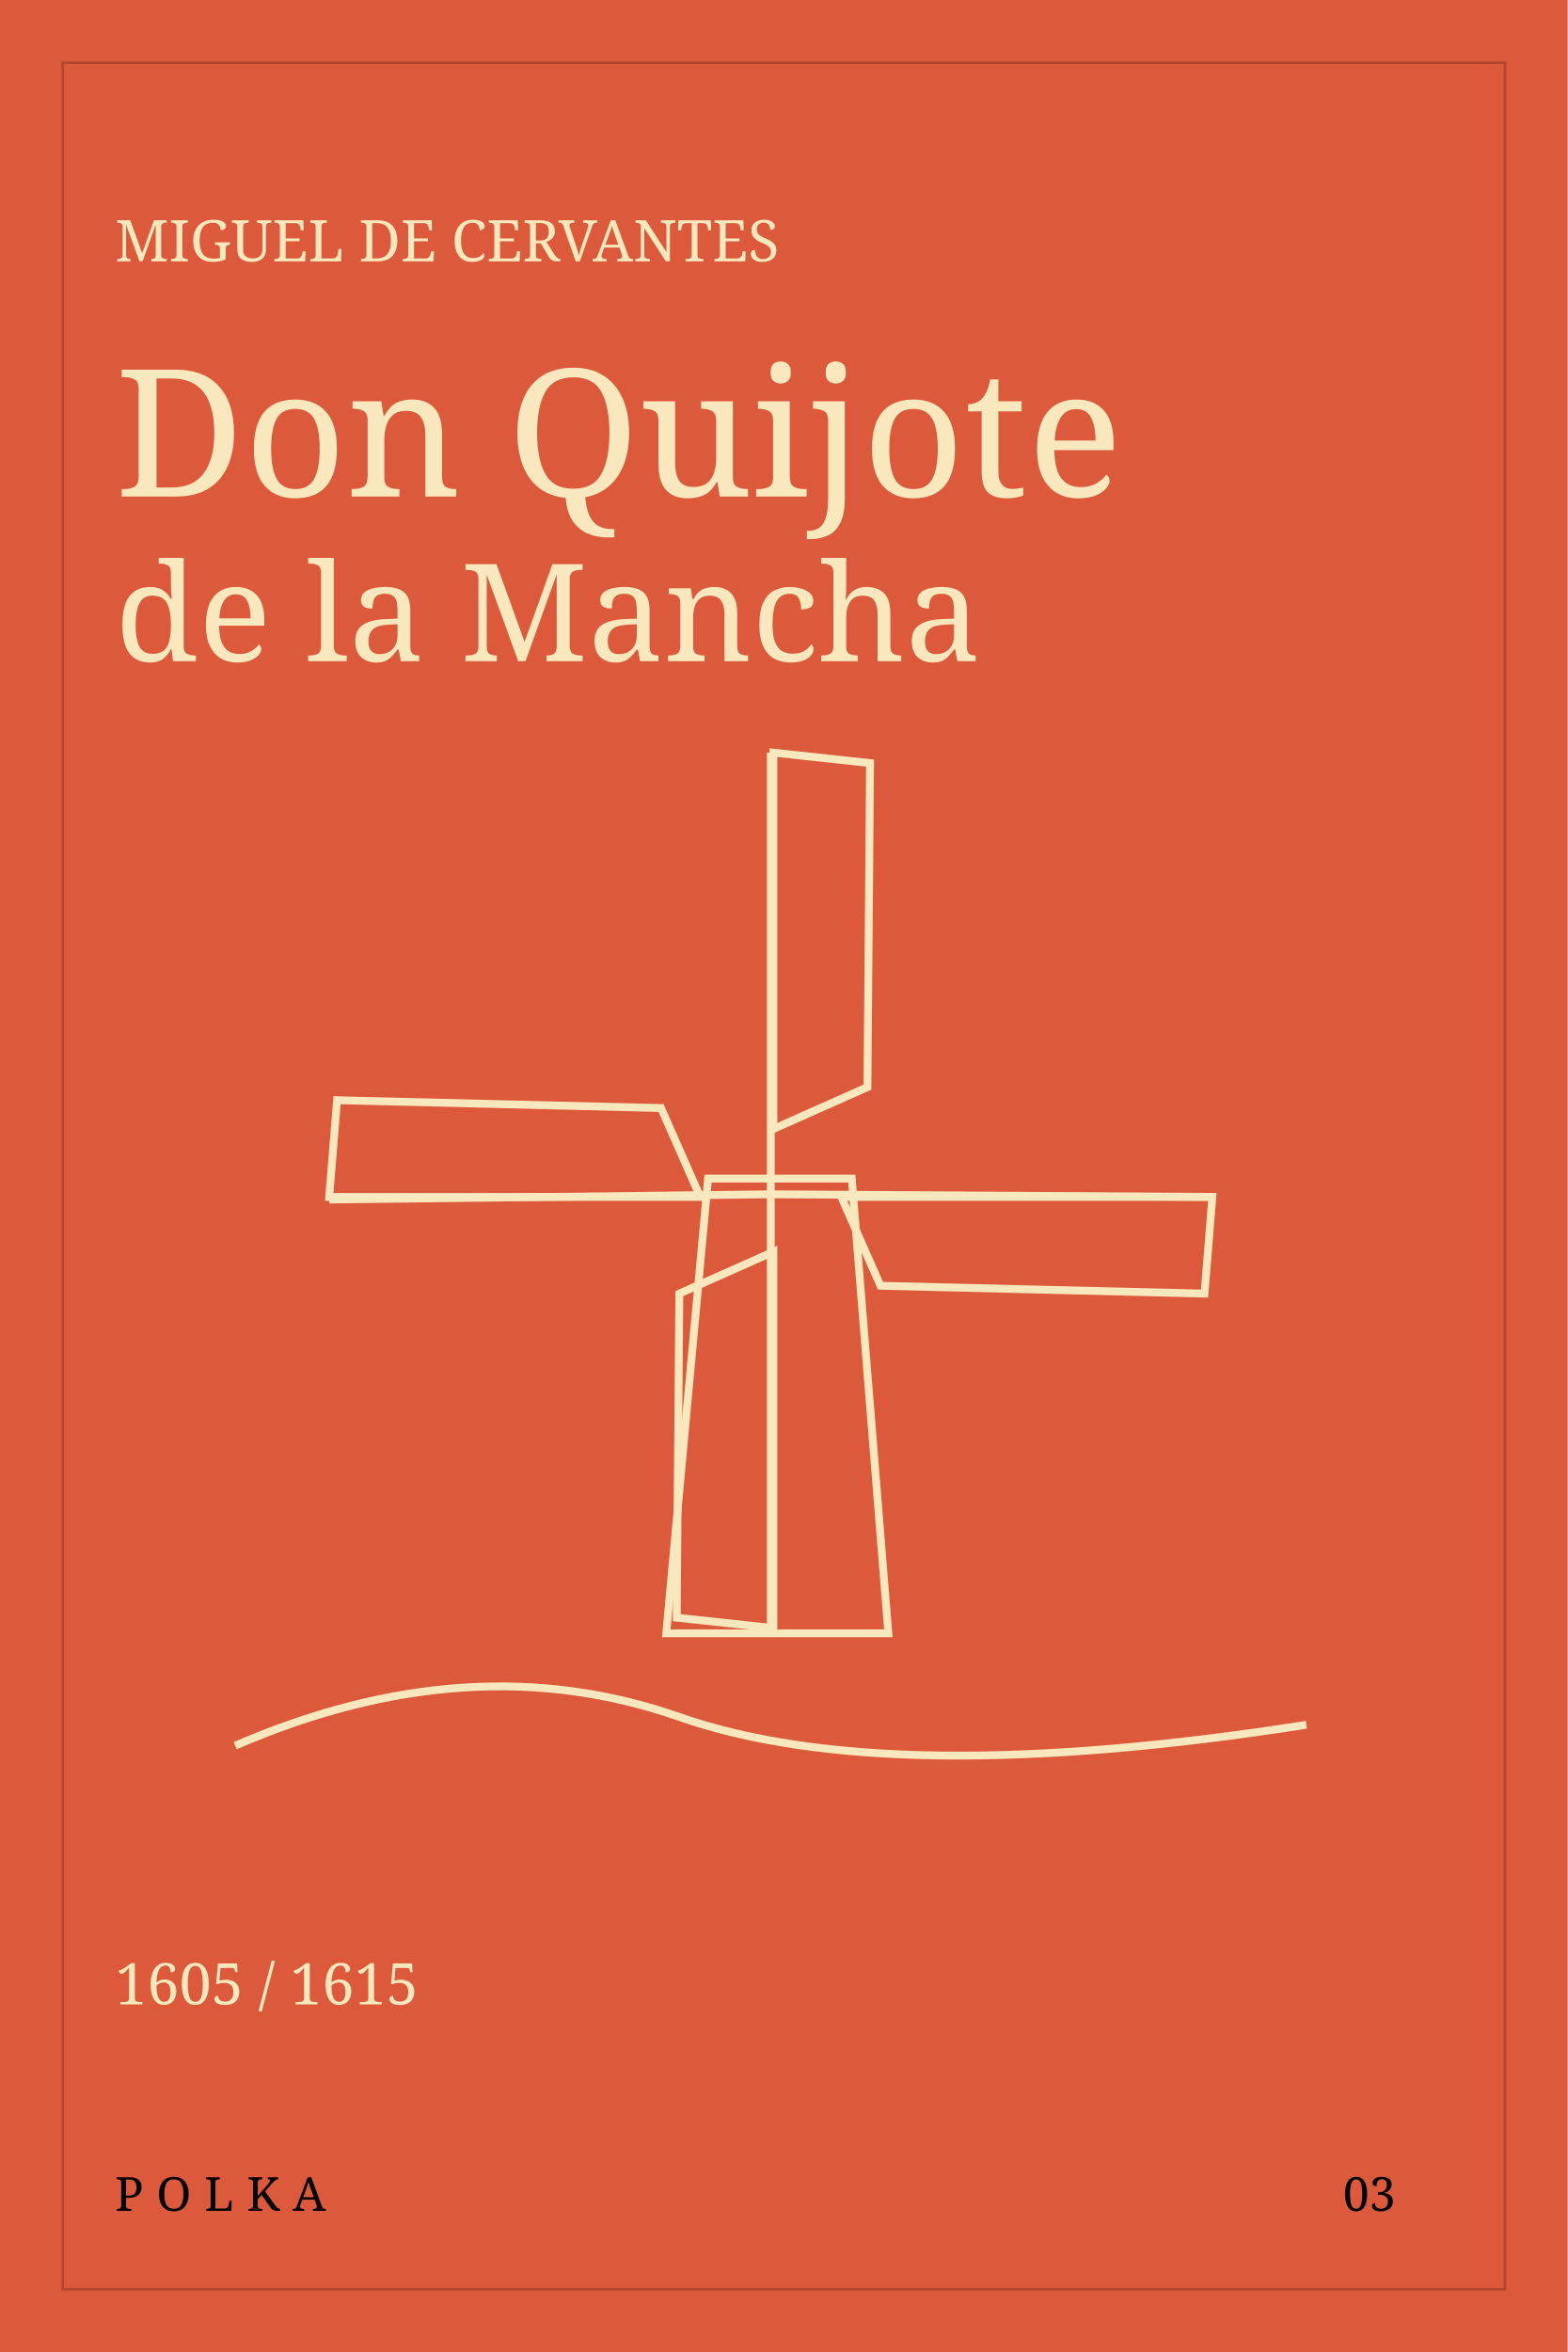
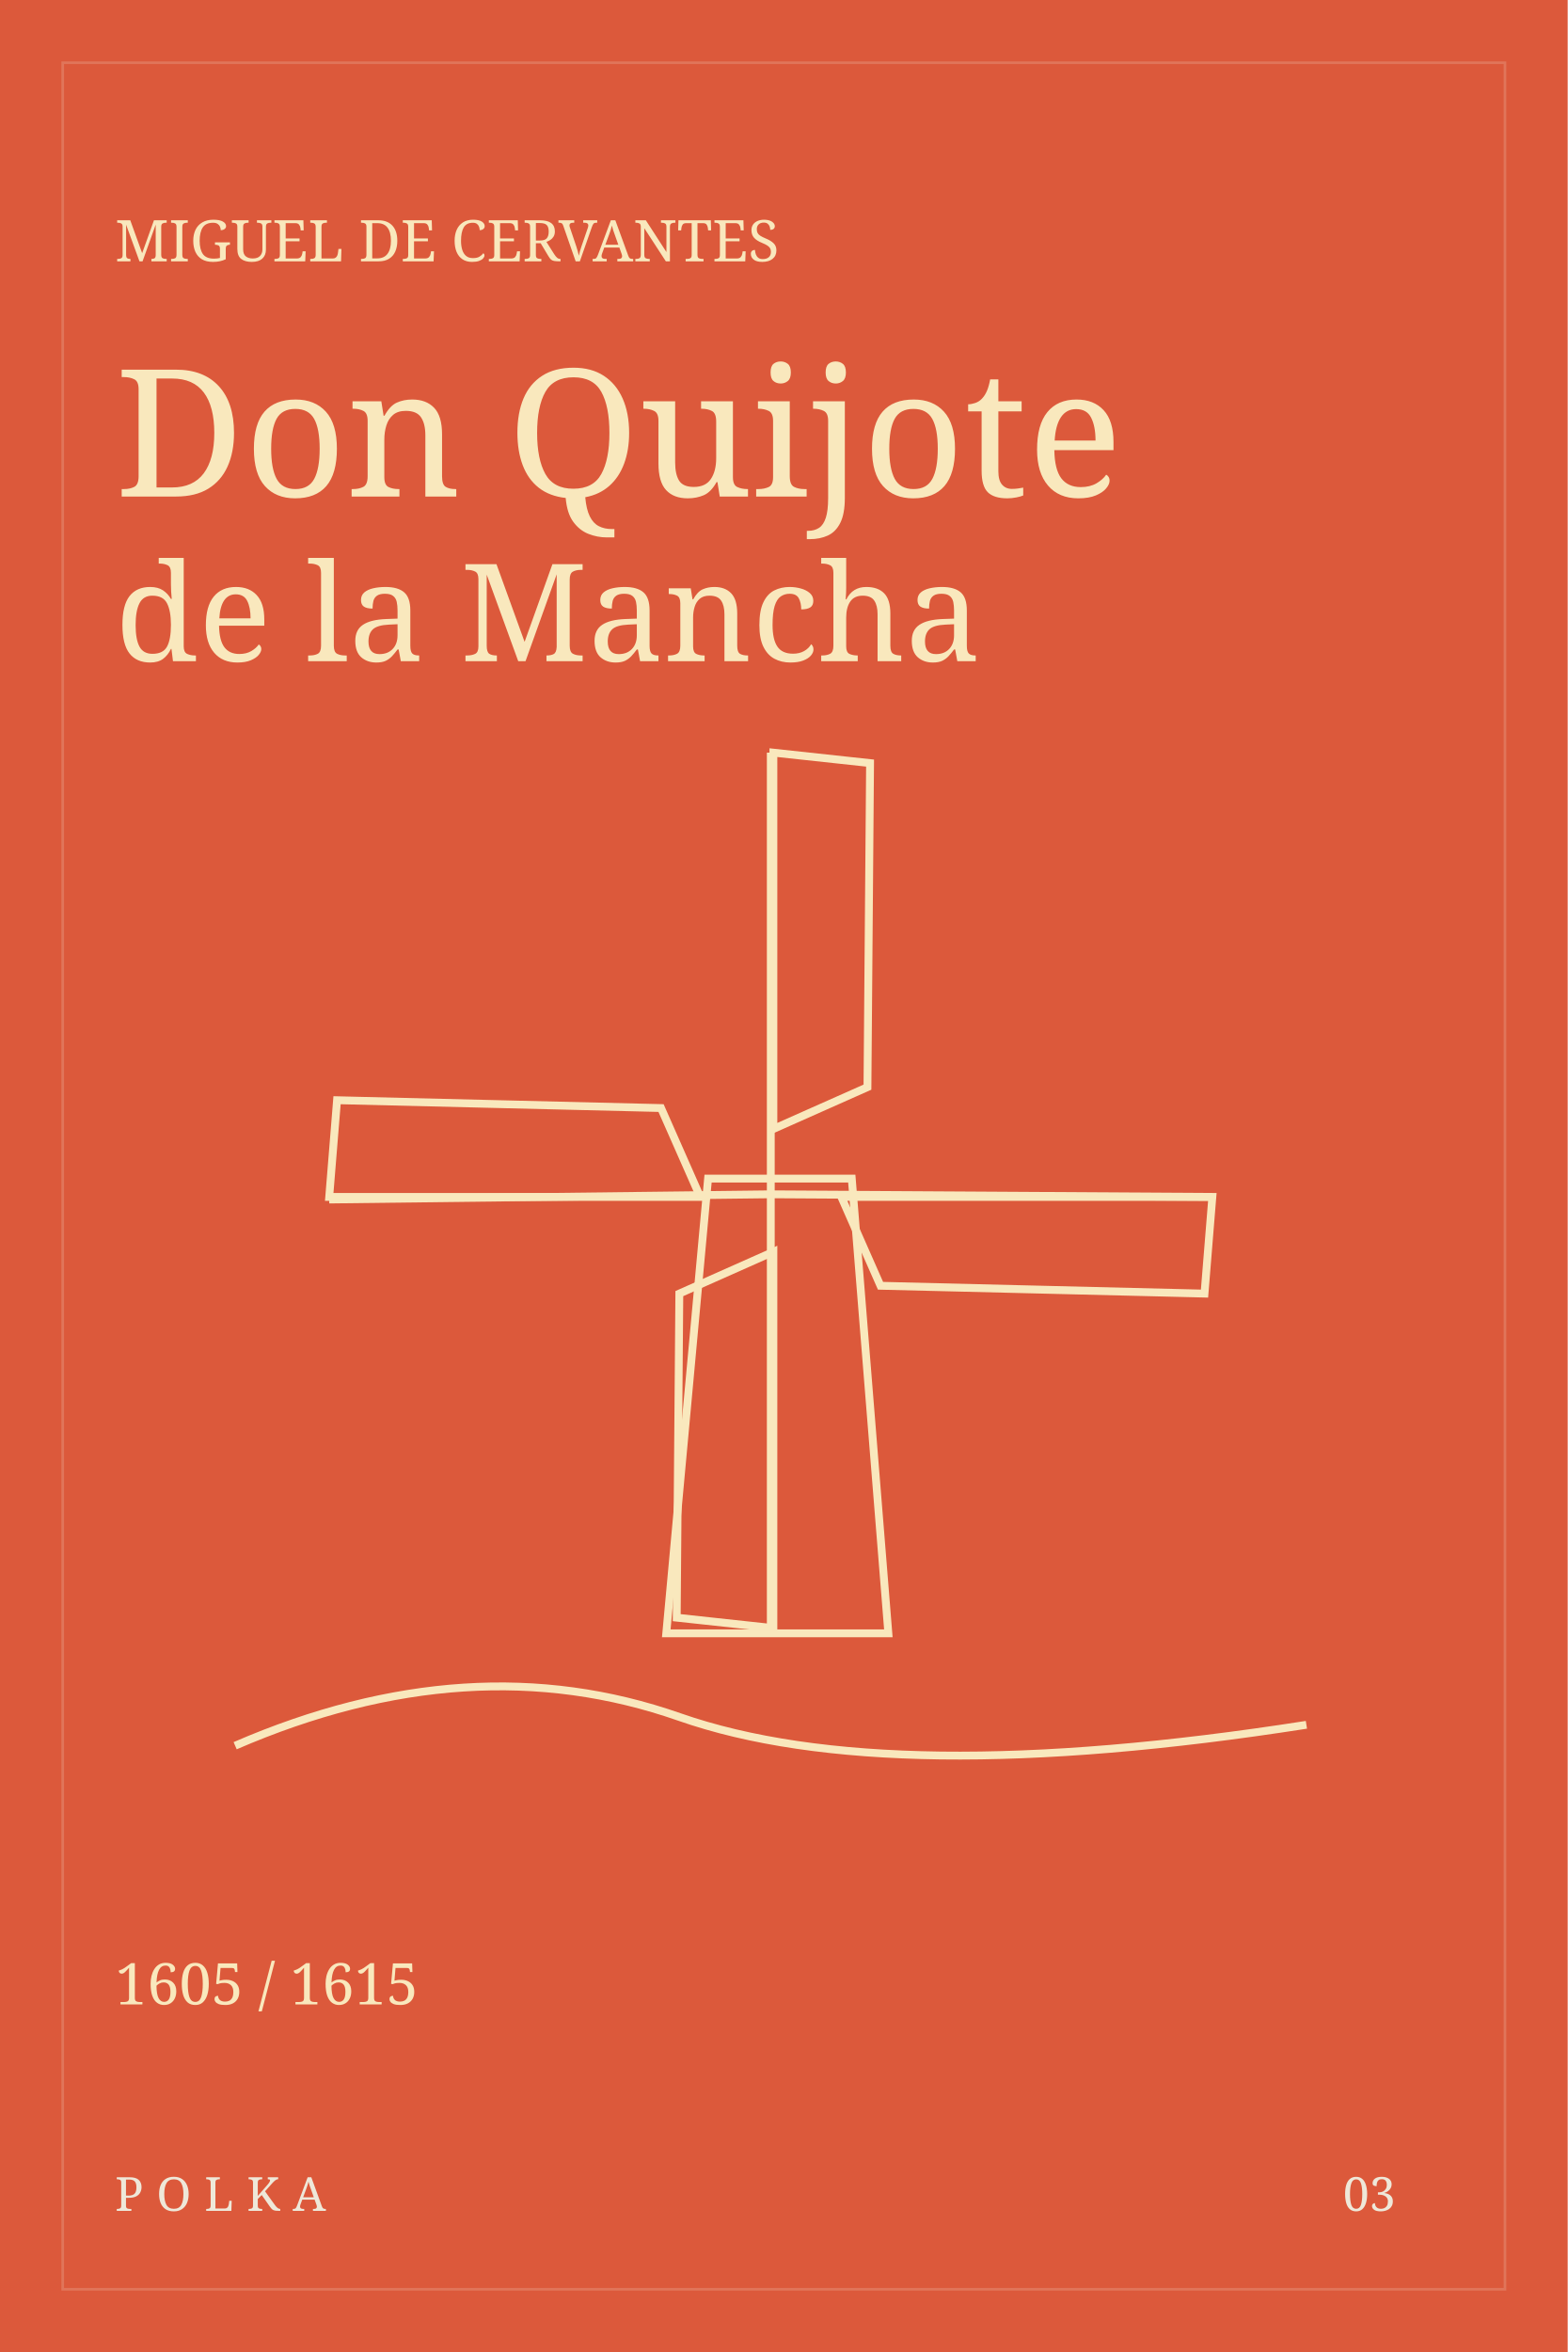
- <svg xmlns="http://www.w3.org/2000/svg" width="600" height="900" viewBox="0 0 600 900">
+ <svg xmlns="http://www.w3.org/2000/svg" width="600" height="900" viewBox="0 0 600 900" style="color:#eee8d9">
  <defs>
    <filter id="mist">
      <feGaussianBlur stdDeviation="40" />
    </filter>
  </defs>
  <rect width="600" height="900" fill="#dc593b" />
  <g font-family="Georgia, 'Hiragino Mincho ProN', serif">
    <g stroke="#f9e8bd" stroke-width="3" fill="none">
      <path d="M255 625h85l-14-174h-55ZM295 457V288M295 457L126 459M295 457L464 458M295 457L295 623" />
      <path d="M296 288l37 4-1 124-36 16ZM126 458l3-37 124 3 15 34ZM296 623l-37-4 1-124 36-16ZM464 458l-3 37-124-3-15-34Z" />
      <path d="M90 668Q180 629 260 657T500 660" />
    </g>
    <text x="44" y="100" font-size="22" fill="#f9e8bd">MIGUEL DE CERVANTES</text>
    <text x="44" y="190" font-size="68" fill="#f9e8bd">Don Quijote</text>
    <text x="44" y="253" font-size="52" fill="#f9e8bd">de la Mancha</text>
    <text x="44" y="767" font-size="22" fill="#f9e8bd">1605 / 1615</text>
    <text x="44" y="846" font-size="18" fill="currentColor" letter-spacing="5">POLKA</text>
    <text x="514" y="846" font-size="18" fill="currentColor">03</text>
  </g>
  <rect x="24" y="24" width="552" height="852" fill="none" stroke="currentColor" opacity=".2" />
</svg>
